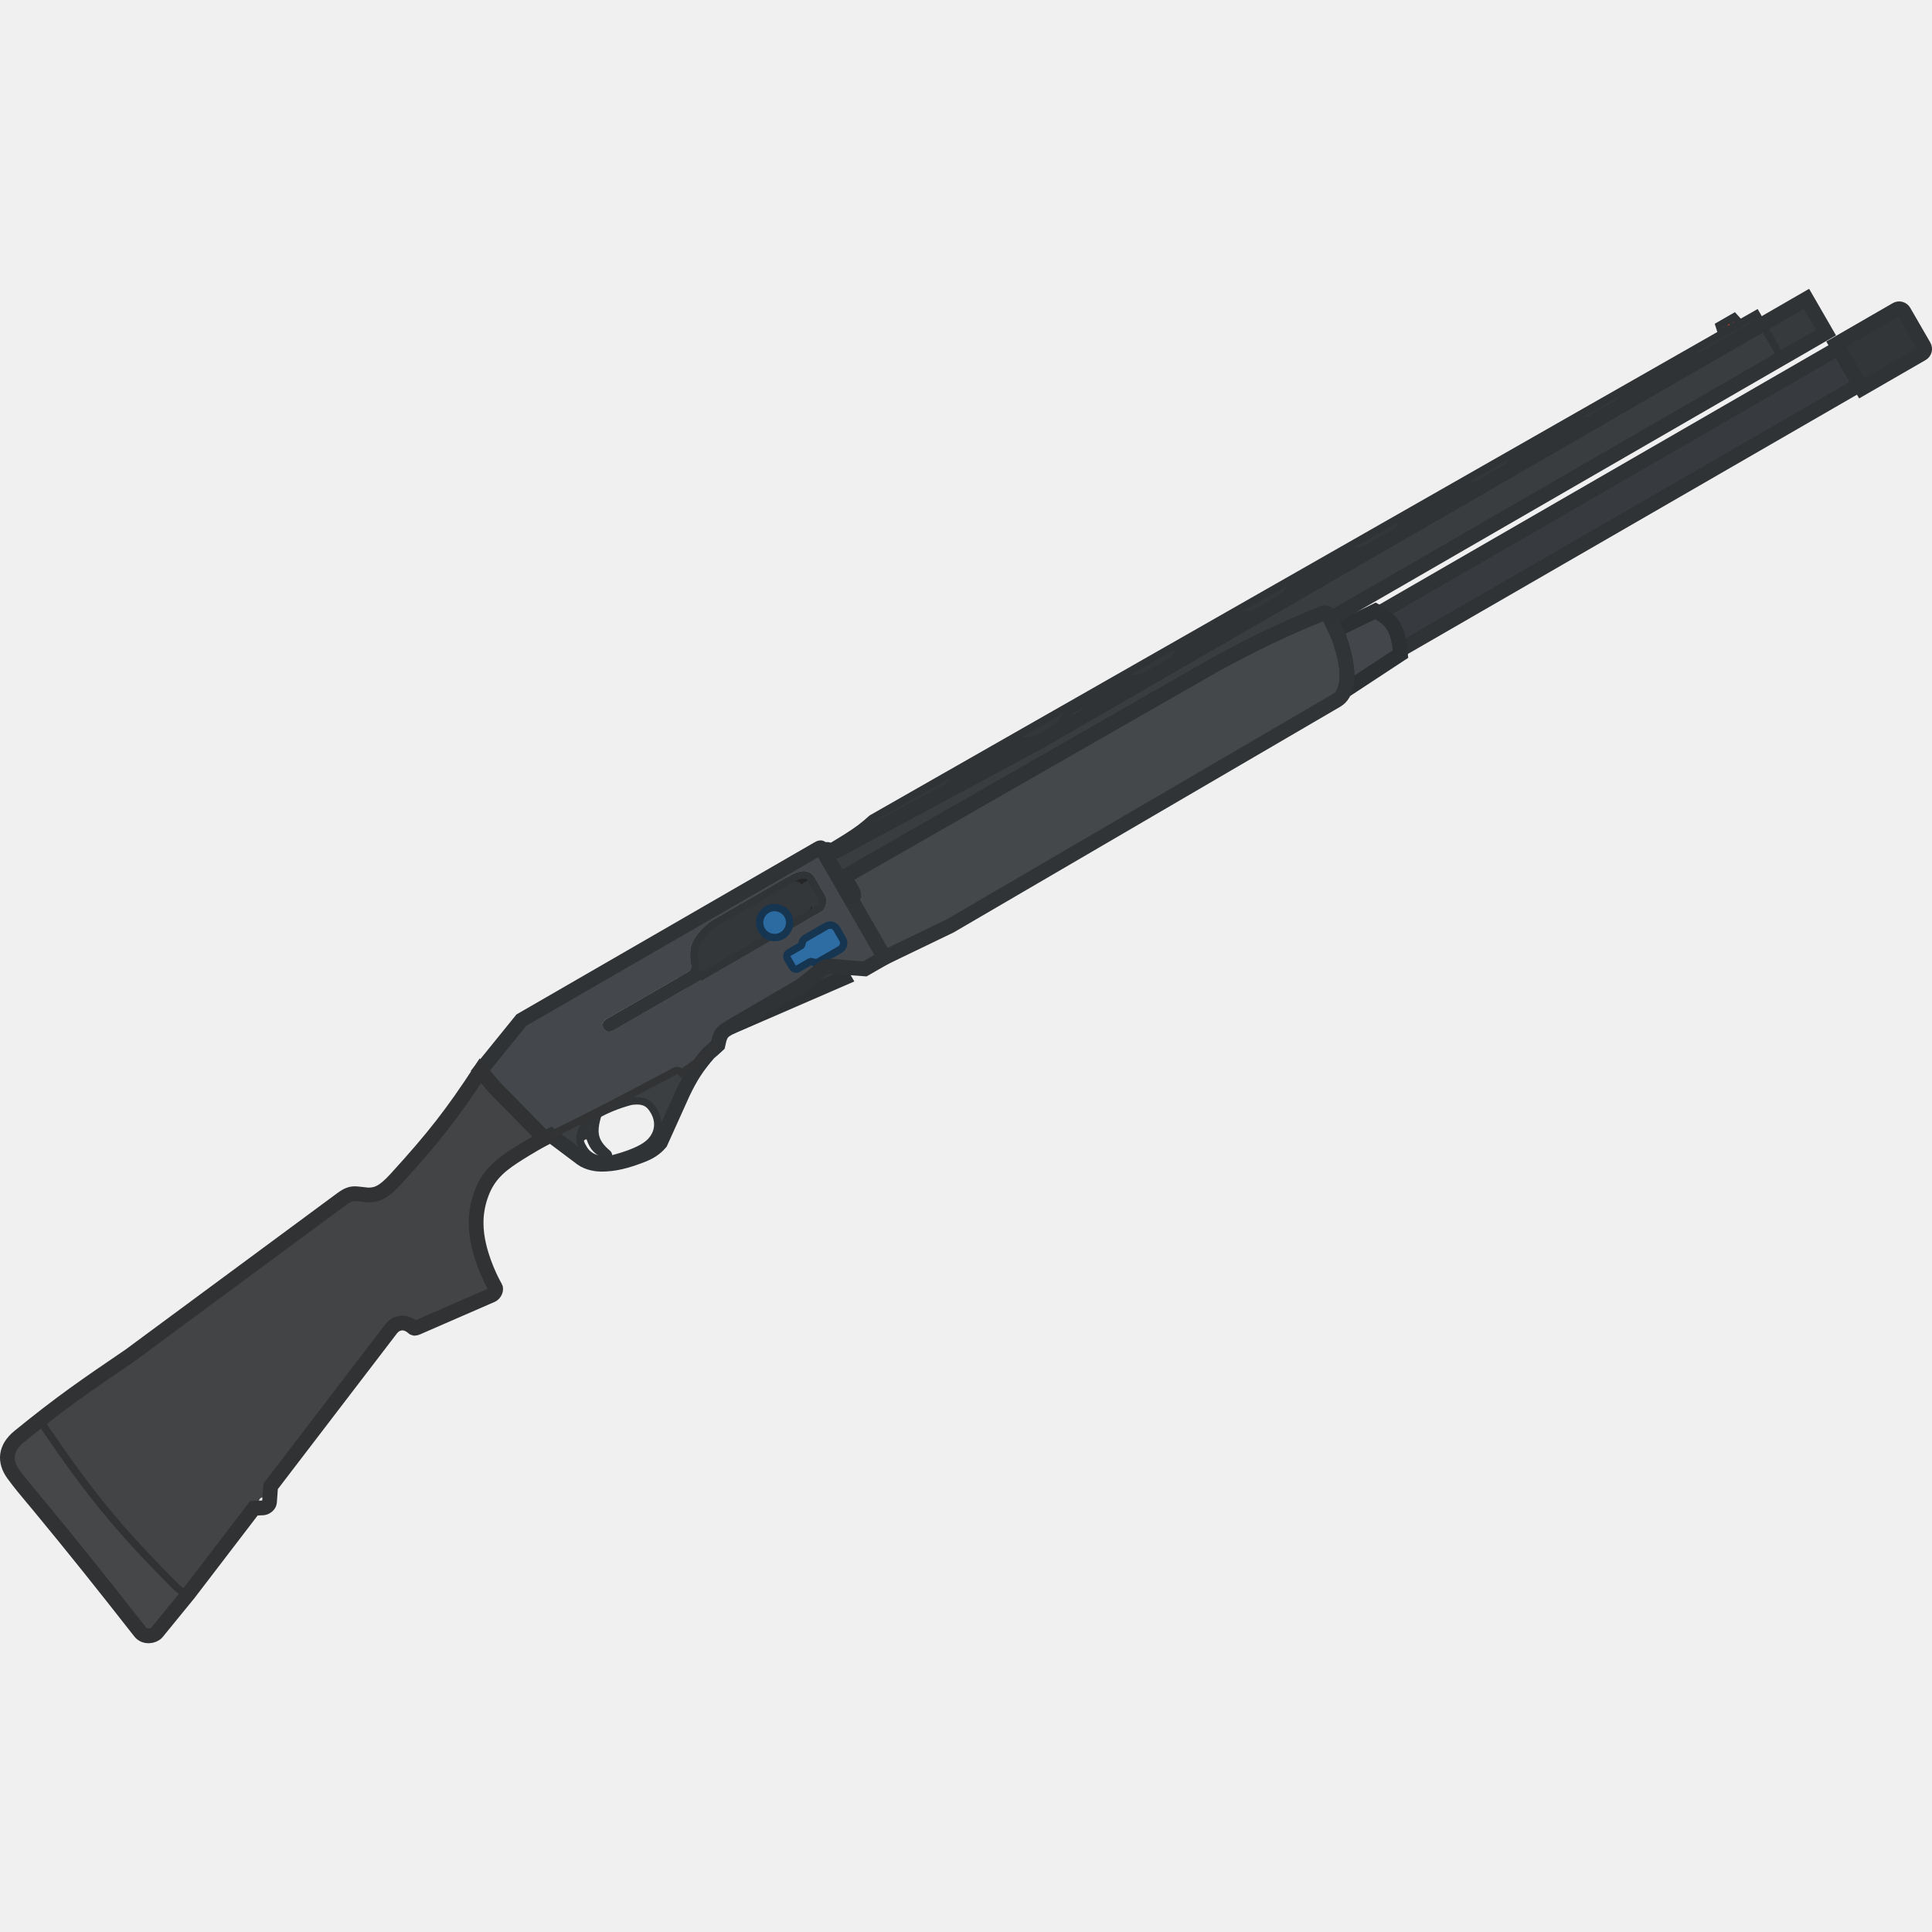
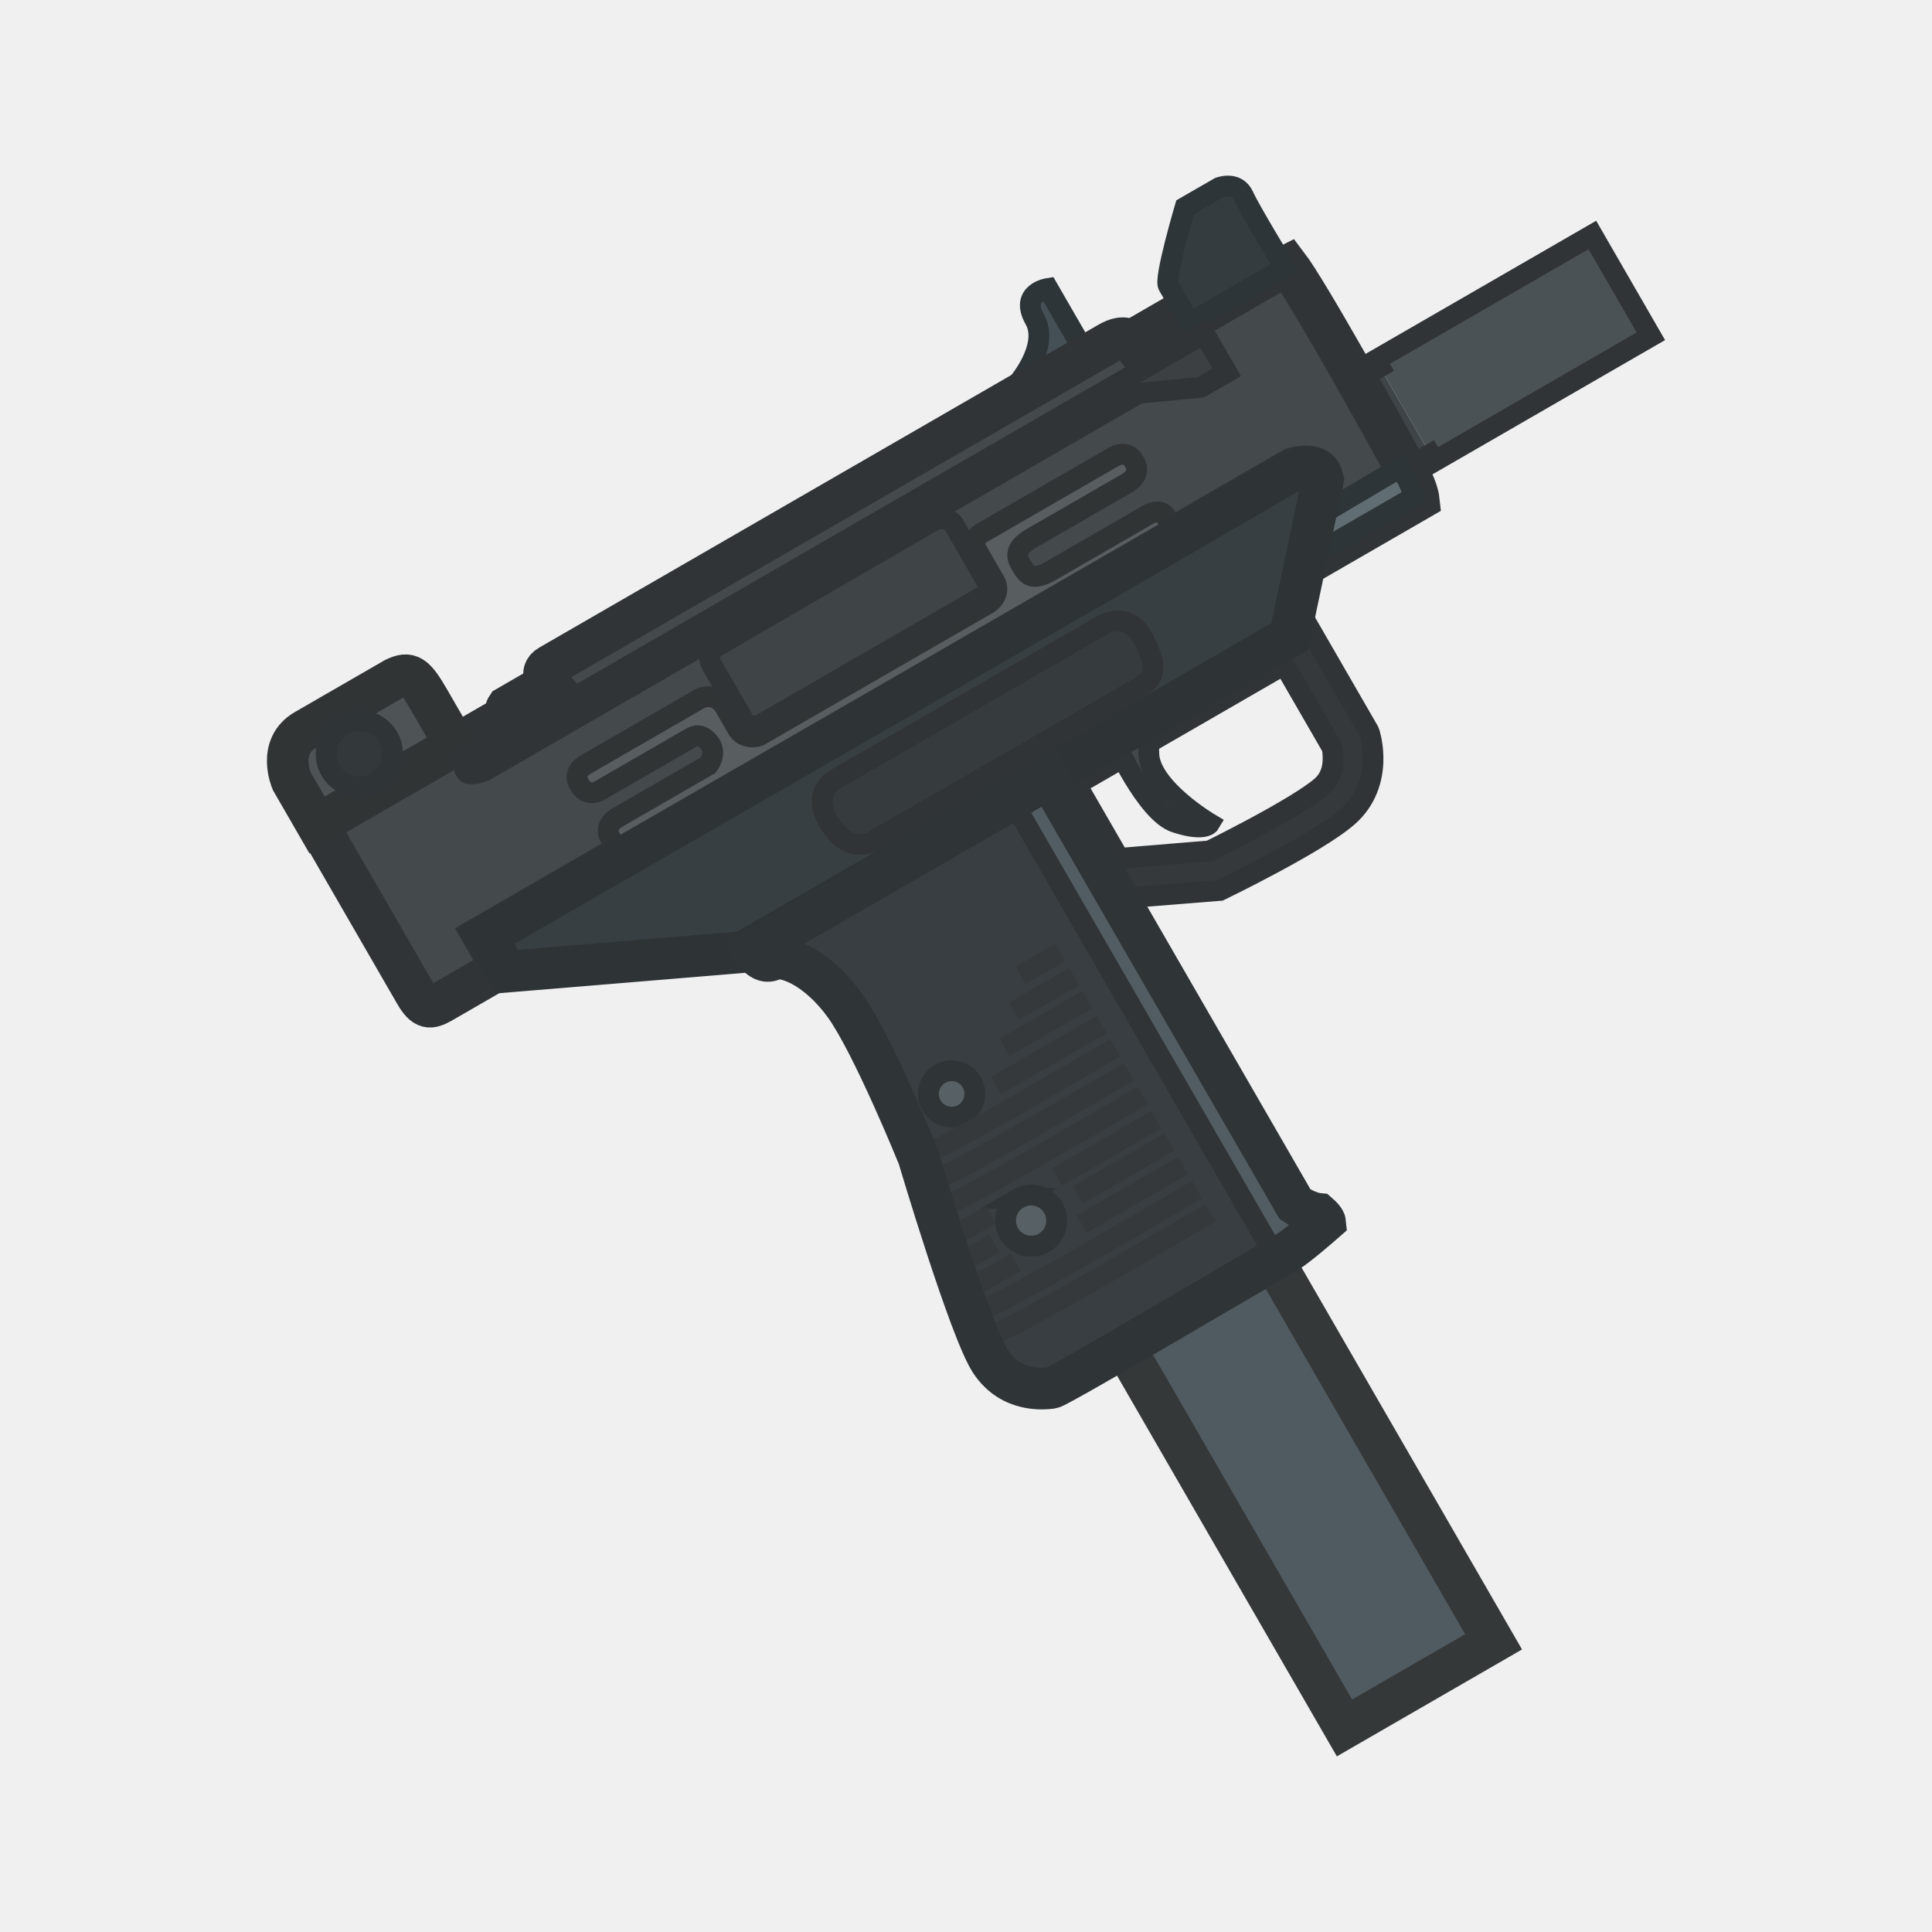
- <svg xmlns="http://www.w3.org/2000/svg" width="110" height="110" viewBox="0 0 110 110" fill="none" version="1.1" id="svg67">
-   <g clip-path="url(#clip0_619_1190)" id="g60" transform="matrix(1.010087,0,0,1.010087,-0.6268514,-1.537325)">
-     <path fill-rule="evenodd" clip-rule="evenodd" d="m 28.48,62.801 -0.781,-0.925 c -1.586,2.416 -2.622,3.754 -4.768,6.105 -0.692,0.758 -1.069,0.899 -1.562,0.901 l -0.565,-0.062 c -0.354,-0.044 -0.551,0.025 -0.901,0.273 L 7.931,77.937 C 5.451,79.621 4.042,80.59 1.705,82.494 c -0.792,0.645 -0.854,1.402 -0.324,2.128 0.37,0.507 0.74,0.946 1.093,1.367 0.131,0.156 0.26,0.308 0.385,0.462 1.993,2.413 3.441,4.227 5.668,7.067 0.252,0.314 0.74,0.243 0.933,0.026 l 1.798,-2.203 3.675,-4.804 0.526,-0.021 c 0.163,-0.023 0.333,-0.157 0.351,-0.309 l 0.065,-0.902 6.745,-8.817 c 0.186,-0.255 0.354,-0.335 0.525,-0.374 0.166,-0.037 0.355,-0.025 0.596,0.115 0.069,0.04 0.11,0.077 0.142,0.106 0.068,0.061 0.095,0.086 0.249,0.021 l 4.229,-1.842 c 0.159,-0.092 0.241,-0.316 0.18,-0.422 0,0 -0.608,-1.021 -0.92,-2.327 -0.208,-0.871 -0.255,-1.794 0.079,-2.798 0.348,-1.048 0.929,-1.63 1.851,-2.233 0.902,-0.59 1.758,-1.05 1.758,-1.05 z M 15.643,86.039 c 0.063,0.11 0.026,0.25 -0.084,0.313 -0.11,0.063 -0.25,0.026 -0.313,-0.084 -0.063,-0.11 -0.026,-0.25 0.084,-0.313 0.11,-0.063 0.25,-0.026 0.313,0.084 z" fill="#424446" id="path2" />
-     <rect x="97.582" y="19.975" width="0.978" height="0.244" transform="rotate(-30,97.582,19.9746)" fill="#a23e2b" id="rect4" />
-     <path d="m 97.892,19.655 -0.212,0.122 0.214,0.371 -0.053,0.03 0.025,0.044 0.637,-0.363 -0.027,-0.047 -0.053,0.031 -0.214,-0.371 -0.212,0.122 0.214,0.371 -0.106,0.061 z" fill="#333638" id="path6" />
-     <path d="m 34.33,64.326 c -0.835,0.463 -0.944,0.935 -0.972,1.056 -0.035,0.129 -0.047,0.238 -0.044,0.335 0.063,-0.063 0.133,-0.104 0.193,-0.138 0.115,-0.065 0.325,-0.075 0.376,0.101 0.188,0.573 0.436,0.751 0.937,1.012 0.064,0.033 0.143,-0.071 0.06,-0.141 -0.774,-0.652 -0.878,-1.182 -0.55,-2.225 z" fill="#333638" id="path8" />
-     <path d="m 34.33,64.326 c -0.835,0.463 -0.944,0.935 -0.972,1.056 -0.035,0.129 -0.047,0.238 -0.044,0.335 0.063,-0.063 0.133,-0.104 0.193,-0.138 0.115,-0.065 0.325,-0.075 0.376,0.101 0.188,0.573 0.436,0.751 0.937,1.012 0.064,0.033 0.143,-0.071 0.06,-0.141 -0.774,-0.652 -0.878,-1.182 -0.55,-2.225 z" stroke="#303436" stroke-width="0.416" stroke-miterlimit="3.994" id="path10" />
-     <path fill-rule="evenodd" clip-rule="evenodd" d="m 38.654,61.903 c -2.728,1.452 -4.313,2.282 -6.993,3.608 l 1.758,1.32 c 0.37,0.265 0.878,0.318 1.101,0.317 0.739,-0.003 1.373,-0.158 2.31,-0.522 0.375,-0.146 0.719,-0.344 1.013,-0.691 L 39.11,63.121 c 0.459,-0.949 0.779,-1.441 1.464,-2.241 -0.487,0.409 -0.916,0.703 -1.544,1.123 -0.105,-0.117 -0.217,-0.192 -0.376,-0.101 z m -5.295,3.481 c 0.028,-0.123 0.14,-0.605 1.003,-1.073 0.918,-0.497 1.814,-0.709 1.847,-0.713 0.753,-0.102 1.036,0.143 1.28,0.567 0.322,0.558 0.281,1.195 -0.186,1.695 -0.339,0.363 -0.949,0.618 -1.634,0.837 -0.524,0.168 -0.916,0.247 -1.318,0.161 -0.382,-0.081 -0.677,-0.318 -0.814,-0.553 -0.144,-0.248 -0.302,-0.458 -0.178,-0.92 0.001,-0.005 -0.002,0.008 0,0 z" fill="#3c3f41" id="path12" />
-     <path d="m 33.359,65.383 c 0.028,-0.123 0.14,-0.605 1.003,-1.073 0.918,-0.497 1.814,-0.709 1.847,-0.713 0.753,-0.102 1.036,0.143 1.28,0.567 0.322,0.558 0.281,1.195 -0.186,1.695 -0.339,0.363 -0.949,0.618 -1.634,0.837 -0.524,0.168 -0.916,0.247 -1.318,0.161 -0.382,-0.081 -0.677,-0.318 -0.814,-0.553 -0.144,-0.248 -0.302,-0.458 -0.178,-0.92 z m 0,0 c -0.002,0.008 0.001,-0.005 0,0 z" stroke="#303436" stroke-width="0.416" stroke-miterlimit="3.994" id="path14" />
-     <path d="M 11.267,91.326 11.257,91.34 9.459,93.543 C 9.266,93.76 8.778,93.83 8.526,93.516 6.299,90.676 4.851,88.863 2.858,86.45 2.732,86.297 2.604,86.144 2.473,85.988 2.119,85.568 1.75,85.129 1.379,84.622 0.85,83.895 0.912,83.139 1.703,82.494 c 0.512,-0.417 0.974,-0.795 1.423,-1.134 -0.06,0.237 -0.113,0.445 0.026,0.65 2.551,3.745 4.159,5.716 7.397,8.962 0.201,0.202 0.427,0.291 0.717,0.355 z" fill="#464749" stroke="#313233" stroke-width="0.416" stroke-miterlimit="3.994" id="path16" />
-     <path fill-rule="evenodd" clip-rule="evenodd" d="M 28.481,62.8 27.7,61.874 30.007,59.025 46.707,49.383 c 0.097,-0.056 0.143,-0.083 0.179,-0.072 0.032,0.009 0.055,0.049 0.098,0.124 l 3.499,6.061 -1.112,0.642 -1.994,-0.154 c -0.246,0.001 -0.438,0.159 -0.65,0.34 l -0.914,0.74 -4.246,2.486 c -0.335,0.193 -0.392,0.459 -0.481,0.878 -0.736,0.681 -1.22,1.015 -2.055,1.575 -0.105,-0.117 -0.217,-0.192 -0.376,-0.101 -2.845,1.514 -4.447,2.352 -7.344,3.781 z m 11.094,-7.005 c -0.055,-0.281 -0.039,-0.545 -0.019,-0.766 0.06,-0.65 0.82,-1.391 1.296,-1.666 l 4.314,-2.491 c 0.688,-0.397 1.147,-0.274 1.361,0.096 l 0.596,1.032 c 0.122,0.212 0.098,0.72 -0.246,0.918 l -6.669,3.85 c -0.026,0.015 -0.04,0.023 -0.05,0.02 -0.01,-0.003 -0.018,-0.016 -0.033,-0.043 l -4.976,2.873 c -0.175,0.101 -0.4,0.041 -0.501,-0.134 -0.101,-0.175 -0.041,-0.4 0.134,-0.501 l 4.658,-2.689 c 0.185,-0.107 0.176,-0.267 0.134,-0.501 z" fill="#44474b" id="path18" />
-     <path d="m 39.555,55.03 c -0.02,0.22 -0.036,0.485 0.019,0.766 0.042,0.234 0.051,0.394 -0.134,0.501 l -4.658,2.689 c -0.175,0.101 -0.235,0.326 -0.134,0.501 0.101,0.175 0.326,0.235 0.501,0.134 l 4.976,-2.873 c 0.015,0.026 0.023,0.04 0.033,0.043 0.011,0.003 0.024,-0.005 0.05,-0.02 L 46.876,52.92 c 0.344,-0.199 0.368,-0.707 0.246,-0.918 L 46.526,50.969 C 46.312,50.599 45.853,50.476 45.165,50.873 l -4.314,2.491 c -0.476,0.275 -1.236,1.016 -1.296,1.666 z" fill="#242627" id="path20" />
-     <path d="m 44.902,51.026 -4.049,2.338 c -0.476,0.275 -1.236,1.016 -1.296,1.666 -0.019,0.21 -0.035,0.459 0.011,0.725 l 0.007,0.041 c 0.042,0.234 0.051,0.394 -0.134,0.501 l -0.582,0.336 0.367,0.635 0.9,-0.519 c 0.015,0.026 0.023,0.04 0.033,0.043 0.01,0.003 0.024,-0.005 0.05,-0.02 l 5.928,-3.423 0.201,-0.751 0.275,0.476 0.265,-0.153 c 0.292,-0.168 0.353,-0.559 0.291,-0.803 l 0.016,-0.009 -0.672,-1.165 -0.741,0.428 -0.061,-0.106 z" fill="#34373a" id="path22" />
-     <path d="m 41.773,59.43 4.04,-2.366 0.914,-0.739 c 0.213,-0.181 0.404,-0.339 0.65,-0.34 l 0.443,0.034 0.363,0.629 z" fill="#36393b" stroke="#2e3133" stroke-width="0.832" stroke-miterlimit="3.994" id="path24" />
-     <path d="m 46.288,55.73 c -0.089,0.051 -0.671,0.387 -0.671,0.387 -0.117,0.068 -0.266,0.028 -0.334,-0.089 l -0.275,-0.476 c -0.068,-0.117 -0.027,-0.267 0.089,-0.334 0,0 0.582,-0.336 0.671,-0.387 0.088,-0.051 0.012,-0.289 0.266,-0.436 l 1.165,-0.672 c 0.205,-0.118 0.466,-0.048 0.584,0.157 l 0.336,0.582 c 0.118,0.205 0.048,0.466 -0.157,0.585 l -1.165,0.672 c -0.254,0.146 -0.421,-0.039 -0.51,0.012 z" fill="#2d6da4" stroke="#163550" stroke-width="0.416" stroke-miterlimit="3.994" id="path26" />
-     <path d="m 47.119,49.464 c -0.05,0.029 -0.067,0.092 -0.038,0.142 l 1.393,2.413 c 0.029,0.05 0.092,0.067 0.142,0.038 l 0.085,-0.049 c 0.05,-0.029 0.067,-0.092 0.038,-0.142 l -0.529,-0.916 1.006,-0.581 0.55,0.953 51.289,-29.612 -1.1,-1.905 -40.863,23.592 -10.611,5.703 c -0.635,0.367 -0.915,0.493 -1.082,0.448 L 47.346,49.453 c -0.029,-0.05 -0.092,-0.067 -0.142,-0.038 z" fill="#3a3d40" id="path28" />
-     <path d="M 48.21,50.951 69.322,38.867 c 2.213,-1.179 3.479,-1.797 5.817,-2.759 0.192,-0.079 0.306,-0.02 0.36,0.074 0.061,0.106 0.612,1.305 0.612,1.305 0.422,1.268 0.544,2.166 0.335,2.841 -0.104,0.335 -0.246,0.512 -0.467,0.658 l -21.799,12.727 -3.699,1.783 -1.849,-3.202 c 0.145,-0.228 0.142,-0.365 -0.026,-0.656 z" fill="#44484b" id="path30" />
-     <rect x="78.211" y="36.171" width="30.071" height="2.384" transform="rotate(-30,78.2109,36.1709)" fill="#373b3f" stroke="#303336" stroke-width="0.832" stroke-miterlimit="3.994" id="rect32" />
-     <path d="m 76.113,37.488 c 0.422,1.268 0.544,2.166 0.335,2.841 -0.015,0.05 -0.032,0.097 -0.049,0.141 l 3.164,-2.08 c -0.102,-1.355 -0.408,-1.9 -1.406,-2.435 l -2.248,1.09 c 0.113,0.243 0.204,0.443 0.204,0.443 z" fill="#43464a" stroke="#2c3033" stroke-width="0.832" stroke-miterlimit="3.994" id="path34" />
-     <path d="m 104.131,20.924 1.436,2.488 3.388,-1.956 c 0.146,-0.084 0.196,-0.271 0.112,-0.417 l -1.131,-1.958 c -0.085,-0.146 -0.271,-0.196 -0.418,-0.112 z" fill="#333639" stroke="#303336" stroke-width="0.832" stroke-miterlimit="3.994" id="path36" />
-     <rect x="99.955" y="19.806" width="2.873" height="2.2" transform="rotate(-30,99.9551,19.8057)" fill="#373a3c" stroke="#303336" stroke-width="0.416" stroke-miterlimit="3.994" id="rect38" />
-     <path d="M 99.954,19.806 99.618,19.223 49.763,47.654 c -0.472,0.427 -0.782,0.663 -1.454,1.087 l -0.964,0.592 0.107,0.185 0.894,-0.34 c 0.043,-0.025 0.088,-0.05 0.135,-0.078 l 5.443,-2.925 c 0.188,-0.448 0.363,-0.677 0.783,-1.022 l 3.206,-1.781 c 0.501,-0.161 0.759,-0.112 1.142,-0.039 0.036,0.007 0.073,0.014 0.112,0.021 l 1.124,-0.649 c 0.185,-0.451 0.328,-0.793 0.745,-1.136 l 3.1,-1.72 c 0.501,-0.161 0.759,-0.112 1.142,-0.039 0.006,0.001 0.013,0.003 0.019,0.004 l 1.36,-0.785 c 0.168,-0.406 0.319,-0.725 0.707,-1.043 l 3.074,-1.704 c 0.509,-0.163 0.763,-0.165 1.155,-0.102 l 1.375,-0.794 c 0.142,-0.355 0.261,-0.628 0.619,-0.922 l 3.286,-1.827 c 0.466,-0.149 0.718,-0.164 1.058,-0.117 l 1.336,-0.771 c 0.141,-0.355 0.261,-0.628 0.619,-0.922 l 3.286,-1.827 c 0.466,-0.149 0.718,-0.164 1.058,-0.117 l 1.336,-0.771 c 0.142,-0.355 0.261,-0.628 0.619,-0.922 l 3.286,-1.827 C 89.937,25.215 90.19,25.2 90.529,25.247 l 1.192,-0.688 c 0.127,-0.311 0.256,-0.562 0.582,-0.83 l 3.63,-2.025 c 0.418,-0.134 0.665,-0.159 0.957,-0.129 z" fill="#34373a" id="path40" />
-     <path d="M 99.954,19.806 99.618,19.223 49.763,47.654 c -0.472,0.427 -0.782,0.663 -1.454,1.087 l -0.964,0.592 0.107,0.185 0.894,-0.34 c 0.043,-0.025 0.088,-0.05 0.135,-0.078 l 5.443,-2.925 c 0.188,-0.448 0.363,-0.677 0.783,-1.022 l 3.206,-1.781 c 0.501,-0.161 0.759,-0.112 1.142,-0.039 0.036,0.007 0.073,0.014 0.112,0.021 l 1.124,-0.649 c 0.185,-0.451 0.328,-0.793 0.745,-1.136 l 3.1,-1.72 c 0.501,-0.161 0.759,-0.112 1.142,-0.039 h 10e-5 c 0.006,0.001 0.013,0.003 0.019,0.004 l 1.36,-0.785 c 0.168,-0.406 0.319,-0.725 0.707,-1.043 l 3.074,-1.704 c 0.509,-0.163 0.763,-0.165 1.155,-0.102 l 1.375,-0.794 c 0.142,-0.355 0.261,-0.628 0.619,-0.922 l 3.286,-1.827 c 0.466,-0.149 0.718,-0.164 1.058,-0.117 l 1.336,-0.771 c 0.141,-0.355 0.261,-0.628 0.619,-0.922 l 3.286,-1.827 c 0.466,-0.149 0.718,-0.164 1.058,-0.117 l 1.336,-0.771 c 0.142,-0.355 0.261,-0.628 0.619,-0.922 l 3.286,-1.827 C 89.937,25.215 90.19,25.2 90.529,25.247 l 1.192,-0.688 c 0.127,-0.311 0.256,-0.562 0.582,-0.83 l 3.63,-2.025 c 0.418,-0.134 0.665,-0.159 0.957,-0.129 z" stroke="#303336" stroke-width="0.416" stroke-miterlimit="3.994" id="path42" />
-     <path d="m 27.7,61.874 0.781,0.925 2.829,2.883 0.351,-0.173 1.758,1.32 c 0.37,0.265 0.878,0.318 1.101,0.317 0.739,-0.003 1.373,-0.158 2.31,-0.522 0.375,-0.146 0.719,-0.344 1.013,-0.691 l 1.269,-2.814 c 0.459,-0.949 0.775,-1.438 1.46,-2.238 0.162,-0.136 0.33,-0.284 0.514,-0.455 0.09,-0.419 0.146,-0.684 0.481,-0.878 l 4.246,-2.486 0.914,-0.74 c 0.213,-0.181 0.404,-0.339 0.65,-0.34 l 1.994,0.154 1.112,-0.642 -3.499,-6.061 c -0.043,-0.075 -0.066,-0.115 -0.098,-0.124 -0.035,-0.011 -0.081,0.016 -0.179,0.072 L 30.007,59.025 Z" stroke="#303336" stroke-width="0.832" stroke-miterlimit="3.994" id="path44" />
-     <path d="m 39.778,55.758 v 0 l -6e-4,-0.003 C 39.729,55.505 39.742,55.265 39.762,55.049 c 0.024,-0.261 0.196,-0.568 0.443,-0.858 0.244,-0.285 0.535,-0.523 0.75,-0.647 l 4.314,-2.491 c 0.322,-0.186 0.563,-0.234 0.73,-0.213 0.158,0.019 0.271,0.1 0.347,0.234 l 0.596,1.032 c 0.029,0.051 0.055,0.176 0.028,0.321 -0.026,0.139 -0.094,0.253 -0.198,0.313 l -6.542,3.777 -0.031,-0.053 -0.18,0.104 -4.976,2.873 c -0.076,0.044 -0.173,0.018 -0.217,-0.058 -0.044,-0.076 -0.018,-0.173 0.058,-0.217 l 4.658,-2.689 c 0.142,-0.082 0.225,-0.199 0.253,-0.344 0.024,-0.125 0.003,-0.26 -0.018,-0.374 z" stroke="#303436" stroke-width="0.416" stroke-miterlimit="3.994" id="path46" />
-     <circle cx="44.285" cy="53.524" transform="rotate(-30,44.285,53.5237)" fill="#2c6ba2" stroke="#163550" stroke-width="0.416" stroke-miterlimit="3.994" id="ellipse48" r="0.846" />
-     <path d="m 31.311,65.684 c 2.898,-1.429 4.499,-2.267 7.344,-3.781 0.159,-0.092 0.271,-0.017 0.376,0.101 0.835,-0.56 1.319,-0.894 2.055,-1.575" stroke="#313335" stroke-width="0.416" stroke-miterlimit="3.994" id="path50" />
-     <path d="M 48.21,50.951 69.322,38.867 c 2.213,-1.179 3.479,-1.797 5.817,-2.759 0.192,-0.079 0.306,-0.02 0.36,0.074 0.061,0.106 0.612,1.305 0.612,1.305 0.422,1.268 0.544,2.166 0.335,2.841 -0.104,0.335 -0.246,0.512 -0.467,0.658 l -21.799,12.727 -3.699,1.783 -1.849,-3.202 c 0.145,-0.228 0.142,-0.365 -0.026,-0.656 z" stroke="#303436" stroke-width="0.832" stroke-miterlimit="3.994" id="path52" />
-     <path d="m 47.081,49.606 c -0.029,-0.05 -0.012,-0.113 0.038,-0.142 l 0.084,-0.049 c 0.05,-0.029 0.113,-0.012 0.142,0.038 l 0.055,0.095 c 0.167,0.045 0.447,-0.082 1.082,-0.448 l 10.611,-5.703 43.35,-25.028 1.1,1.905 -27.935,16.128 c -0.054,-0.113 -0.094,-0.196 -0.108,-0.22 -0.054,-0.094 -0.168,-0.153 -0.36,-0.074 -2.338,0.962 -3.604,1.58 -5.817,2.759 l -20.107,11.503 -1.006,0.581 0.397,0.688 c 0.079,0.138 0.122,0.241 0.129,0.335 -0.009,0.014 -0.021,0.026 -0.036,0.035 l -0.085,0.049 c -0.05,0.029 -0.113,0.012 -0.142,-0.038 z" stroke="#303336" stroke-width="0.832" stroke-miterlimit="3.994" id="path54" />
-     <path d="m 97.524,19.87 0.847,-0.489 0.331,0.365 -1.027,0.593 z" stroke="#303336" stroke-width="0.416" stroke-miterlimit="3.994" id="path56" />
-     <path d="m 28.48,62.801 -0.781,-0.925 c -1.586,2.416 -2.622,3.754 -4.768,6.105 -0.692,0.758 -1.069,0.899 -1.562,0.901 l -0.565,-0.062 c -0.354,-0.044 -0.551,0.025 -0.901,0.273 L 7.931,77.937 C 5.451,79.621 4.042,80.59 1.705,82.494 c -0.792,0.645 -0.854,1.402 -0.324,2.128 0.37,0.507 0.74,0.946 1.093,1.367 h 10e-6 c 0.131,0.156 0.26,0.308 0.385,0.462 1.993,2.413 3.441,4.227 5.668,7.067 0.252,0.314 0.74,0.243 0.933,0.026 l 1.798,-2.203 3.675,-4.804 0.526,-0.021 c 0.163,-0.023 0.333,-0.157 0.351,-0.309 l 0.065,-0.902 6.745,-8.817 c 0.186,-0.255 0.354,-0.335 0.525,-0.374 0.166,-0.037 0.355,-0.025 0.596,0.115 0.069,0.04 0.11,0.077 0.142,0.106 0.068,0.061 0.095,0.086 0.249,0.021 l 4.229,-1.842 c 0.159,-0.092 0.241,-0.316 0.18,-0.422 0,0 -0.608,-1.021 -0.92,-2.327 -0.208,-0.871 -0.255,-1.794 0.079,-2.798 0.348,-1.048 0.929,-1.63 1.851,-2.233 0.902,-0.59 1.758,-1.05 1.758,-1.05 z" stroke="#313233" stroke-width="0.832" stroke-miterlimit="3.994" id="path58" />
+ <svg xmlns="http://www.w3.org/2000/svg" width="110" height="110" viewBox="0 0 110 110" fill="none" version="1.1" id="svg87">
+   <g clip-path="url(#clip0_619_1149)" id="g80" transform="matrix(0.8307145,0,0,0.8307145,12.19945,8.906574)">
+     <path d="m 13.79,57.396 c 0.626,1.066 1.009,1.022 1.769,0.601 L 19.702,55.605 18.443,53.424 73.96,21.371 c 0,0 1.583,-0.489 1.936,0.453 0.353,0.942 -1.221,6.243 -1.221,6.243 l 7.875,-4.547 c 0,0 -0.072,-0.654 -0.549,-1.522 C 80.053,18.459 74.963,9.28 73.547,7.426 73.367,7.505 67.246,11.064 67.246,11.064 l -0.413,-0.716 -4.01,2.315 c 0,0 -0.416,-0.525 -1.507,0.106 L 22.993,34.895 c -0.811,0.467 -0.108,1.208 -0.108,1.208 l -2.816,1.626 c -0.23,0.34 0.056,0.54 0.056,0.54 L 7.092,45.794 Z" fill="#44494c" id="path2" />
+     <path d="m 55.462,16.149 4.332,-2.501 -2.654,-4.598 c 0,0 -1.94,0.29 -0.903,2.115 1.037,1.825 -1.129,4.369 -1.129,4.369 z" fill="#455056" stroke="#2d3539" stroke-width="1.427" stroke-miterlimit="3.994" stroke-linecap="round" id="path4" />
+     <path d="m 79.022,14.927 0.861,-0.497 3.458,5.99 -0.861,0.497 z" fill="#3e4447" id="path6" />
+     <path d="m 79.607,13.954 14.844,-8.57 4.008,6.943 -14.844,8.57 z" fill="#4b5256" id="path8" />
+     <path d="m 78.023,14.868 0.724,-0.418 4.008,6.943 -0.724,0.418 z" fill="#4b5256" id="path10" />
+     <path d="m 78.748,14.45 -0.724,0.418 4.008,6.943 0.724,-0.418 -0.275,-0.476 0.861,-0.497 0.275,0.476 14.844,-8.57 -4.008,-6.943 -14.844,8.57 0.275,0.476 -0.861,0.497 z" stroke="#303436" stroke-width="1.427" stroke-miterlimit="3.994" stroke-linecap="round" id="path12" />
+     <path d="m 13.79,57.396 c 0.626,1.066 1.009,1.022 1.769,0.601 L 19.702,55.605 18.443,53.424 73.96,21.371 c 0,0 1.583,-0.489 1.936,0.453 0.353,0.942 -1.221,6.243 -1.221,6.243 l 7.875,-4.547 c 0,0 -0.072,-0.654 -0.549,-1.522 C 80.053,18.459 74.963,9.28 73.547,7.426 73.367,7.505 67.246,11.064 67.246,11.064 l -0.413,-0.716 -4.01,2.315 c 0,0 -0.416,-0.525 -1.507,0.106 L 22.993,34.895 c -0.811,0.467 -0.108,1.208 -0.108,1.208 l -2.816,1.626 c -0.23,0.34 0.056,0.54 0.056,0.54 L 7.092,45.794 Z" stroke="#303436" stroke-width="2.855" stroke-miterlimit="3.994" stroke-linecap="round" id="path14" />
+     <path fill-rule="evenodd" clip-rule="evenodd" d="m 55.348,42.046 5.158,8.935 8.42,-0.676 c 0.18,-0.089 0.955,-0.471 1.27,-0.63 0.631,-0.319 1.493,-0.762 2.417,-1.259 1.789,-0.962 3.996,-2.223 5.085,-3.181 1.321,-1.161 1.675,-2.636 1.716,-3.729 0.021,-0.546 -0.035,-1.02 -0.095,-1.359 -0.03,-0.171 -0.062,-0.311 -0.088,-0.414 -0.013,-0.051 -0.069,-0.281 -0.099,-0.333 l -4.8,-8.313 z m 12.88,5.552 -6.216,0.515 -2.924,-5.065 14.243,-8.223 3.265,5.654 c 0.064,0.111 0.095,0.615 0.083,0.923 -0.023,0.615 -0.208,1.266 -0.788,1.775 -0.811,0.713 -2.721,1.829 -4.575,2.826 -0.897,0.483 -1.738,0.915 -2.354,1.227 -0.308,0.156 -0.559,0.281 -0.733,0.367 z" fill="#35393b" stroke="#303436" stroke-width="1.427" stroke-miterlimit="3.994" stroke-linecap="round" id="path16" />
+     <path d="m 61.659,39.984 c 0,0 2.217,4.997 4.22,5.655 2.003,0.658 2.339,0.082 2.339,0.082 0,0 -4.062,-2.405 -4.165,-4.732 -0.103,-2.328 0.399,-2.617 0.399,-2.617 z" fill="#41494d" stroke="#2f3437" stroke-width="1.427" stroke-miterlimit="3.994" stroke-linecap="round" id="path18" />
+     <path d="M 7.046,45.821 5.309,42.813 c 0,0 -1.043,-2.393 0.957,-3.512 l 6.087,-3.514 c 1.04,-0.507 1.387,-0.244 2.427,1.558 l 1.736,3.008 z" fill="#4e5355" stroke="#313435" stroke-width="2.855" stroke-miterlimit="3.994" stroke-linecap="round" id="path20" />
+     <path d="M 66.351,10.517 65.402,8.873 C 65.06,8.491 66.54,3.485 66.54,3.485 l 2.34,-1.351 c 0,0 1.19,-0.469 1.665,0.584 0.475,1.053 2.841,4.921 2.841,4.921 l -5.925,3.421 -0.598,0.345 z" fill="#353c40" stroke="#2e3538" stroke-width="1.427" stroke-miterlimit="3.994" stroke-linecap="round" id="path22" />
+     <path opacity="0.98" d="m 72.593,75.672 15.089,26.135 -10.219,5.9 L 62.373,81.572 Z" fill="#4d585e" stroke="#313435" stroke-width="2.855" stroke-miterlimit="3.994" stroke-linecap="round" id="path24" />
+     <path d="m 57.222,42.625 16.853,29.191 c 0,0 0.839,0.583 1.612,0.659 0.424,0.37 0.442,0.542 0.442,0.542 0,0 -1.9,1.67 -2.545,2.042 -0.644,0.372 -15.703,9.287 -16.184,9.344 -0.481,0.057 -2.757,0.351 -4.182,-1.786 -1.425,-2.137 -4.955,-14.04 -4.955,-14.04 0,0 -3.135,-7.745 -5.048,-10.398 -1.914,-2.653 -4.19,-3.494 -4.95,-3.117 -0.761,0.378 -1.362,-0.706 -1.362,-0.706 z" fill="#383e41" id="path26" />
+     <path d="m 67.86,12.138 1.534,2.657 -1.785,1.031 -4.249,0.405 -44.761,25.843 c 0,0 -0.706,0.34 -1.182,0.221 -0.27,-0.068 -0.419,-0.79 -0.419,-0.79 z" fill="#3c4042" stroke="#303436" stroke-width="1.427" stroke-miterlimit="3.994" stroke-linecap="round" id="path28" />
+     <path d="m 49.743,62.876 c 0.761,-0.439 1.734,-0.178 2.174,0.582 0.439,0.761 0.178,1.734 -0.582,2.174 -0.761,0.439 -1.734,0.178 -2.174,-0.582 -0.439,-0.761 -0.178,-1.734 0.582,-2.174 z" fill="#576064" stroke="#2f3437" stroke-width="1.427" stroke-miterlimit="3.994" stroke-linecap="round" id="path30" />
+     <path d="m 55.11,71.419 c 0.838,-0.484 1.91,-0.196 2.394,0.641 0.484,0.838 0.196,1.911 -0.641,2.394 -0.838,0.484 -1.91,0.196 -2.394,-0.641 -0.484,-0.838 -0.196,-1.911 0.642,-2.394 z" fill="#576064" stroke="#2f3437" stroke-width="1.427" stroke-miterlimit="3.994" stroke-linecap="round" id="path32" />
+     <path d="m 54.92,55.534 0.684,1.186 2.709,-1.564 -0.684,-1.186 z" fill="#35393b" id="path34" />
+     <path d="m 54.471,57.996 0.684,1.186 4.112,-2.374 -0.684,-1.186 z" fill="#35393b" id="path36" />
+     <path d="m 53.824,60.465 0.684,1.186 5.667,-3.272 -0.684,-1.186 z" fill="#35393b" id="path38" />
+     <path d="m 53.244,63.084 0.684,1.186 7.235,-4.177 -0.684,-1.186 z" fill="#35393b" id="path40" />
+     <path d="m 34.062,40.4 c 0,0 -0.529,-0.999 -1.311,-0.598 l -6.314,3.645 c -0.988,0.559 -1.441,-0.457 -1.441,-0.457 0,0 -0.502,-0.715 0.431,-1.293 l 7.88,-4.549 c 1.153,-0.484 1.715,0.623 1.715,0.623 l 0.898,1.556 c 0.545,0.704 1.402,0.39 1.402,0.39 l 15.735,-9.084 c 0.928,-0.658 0.463,-1.467 0.463,-1.467 l -1.278,-2.213 c -0.429,-0.857 0.525,-1.239 0.525,-1.239 l 8.837,-5.102 c 1.017,-0.58 1.423,0.273 1.423,0.273 0,0 0.642,0.824 -0.414,1.476 l -6.68,3.857 c -1.185,0.717 -0.915,1.335 -0.575,1.887 0.341,0.552 0.686,1.038 1.938,0.321 l 6.613,-3.818 c 1.082,-0.646 1.375,0.188 1.375,0.188 0,0 0.512,0.754 -0.497,1.331 L 28.524,47.062 c -0.964,0.54 -1.335,-0.273 -1.335,-0.273 0,0 -0.593,-0.796 0.354,-1.426 l 6.314,-3.645 C 34.389,41 34.062,40.4 34.062,40.4 Z" fill="#585d60" stroke="#313435" stroke-width="1.427" stroke-miterlimit="3.994" stroke-linecap="round" id="path42" />
+     <path d="m 51.201,66.355 c 1.064,-0.582 2.289,-1.274 3.507,-1.97 l 6.701,-3.869 0.684,1.185 -1.44,0.832 c -0.348,0.201 -0.768,0.444 -1.238,0.717 -1.137,0.659 -2.573,1.492 -4.023,2.32 l -0.186,0.107 c -2.153,1.243 -3.625,2.046 -4.625,2.564 -0.235,0.123 -0.456,0.237 -0.658,0.338 -0.465,0.233 -0.882,0.428 -1.168,0.521 -0.009,0.003 -0.018,0.006 -0.027,0.009 -0.054,0.019 -0.106,0.036 -0.154,0.048 l -0.003,7e-4 c -0.027,0.007 -0.124,0.033 -0.235,0.03 -0.032,-9e-4 -0.109,-0.005 -0.201,-0.035 -0.075,-0.025 -0.309,-0.118 -0.421,-0.393 -0.119,-0.292 -8e-4,-0.534 0.052,-0.62 0.057,-0.092 0.123,-0.149 0.149,-0.171 0.098,-0.081 0.199,-0.118 0.227,-0.128 l 8e-4,-3e-4 c 0.055,-0.02 0.126,-0.04 0.207,-0.051 0.066,-0.026 0.157,-0.063 0.278,-0.117 0.279,-0.124 0.7,-0.325 1.318,-0.644 0.378,-0.198 0.801,-0.426 1.254,-0.674 z" fill="#35393b" id="path44" />
+     <path d="m 48.591,69.658 -0.297,0.142 -0.075,0.321 c -0.026,0.114 -0.044,0.323 0.085,0.533 0.129,0.21 0.322,0.288 0.432,0.317 0.182,0.046 0.344,0.011 0.391,3e-4 l 0.003,-6e-4 c 0.137,-0.03 0.295,-0.09 0.439,-0.151 0.122,-0.051 0.264,-0.115 0.422,-0.19 0.092,-0.035 0.197,-0.079 0.32,-0.133 0.779,-0.344 2.322,-1.145 5.848,-3.181 l 4.449,-2.569 c 0.304,-0.175 0.564,-0.325 0.769,-0.444 l 1.663,-0.96 -0.684,-1.186 -2.429,1.402 c -1.405,0.81 -3.752,2.159 -5.949,3.386 -1.434,0.801 -2.797,1.547 -3.791,2.058 -0.28,0.144 -0.526,0.266 -0.733,0.365 -0.13,0.048 -0.208,0.068 -0.27,0.083 L 49.148,69.46 c -0.138,0.034 -0.294,0.072 -0.557,0.198 z" fill="#35393b" id="path46" />
+     <path d="m 49.277,71.386 -0.57,0.184 0.107,0.589 c 0.029,0.16 0.111,0.309 0.241,0.42 0.119,0.102 0.244,0.143 0.328,0.161 0.154,0.034 0.292,0.014 0.361,0.002 0.156,-0.027 0.33,-0.087 0.492,-0.15 0.149,-0.058 0.322,-0.133 0.514,-0.221 0.124,-0.05 0.263,-0.11 0.42,-0.183 0.742,-0.345 2.021,-1.024 4.506,-2.442 2.211,-1.245 4.525,-2.595 5.902,-3.398 0.423,-0.247 0.757,-0.442 0.973,-0.566 l 1.424,-0.822 -0.684,-1.186 -6.81,3.932 c -0.538,0.311 -1.031,0.594 -1.483,0.852 l -0.153,0.086 c -1.464,0.823 -2.863,1.589 -3.898,2.111 -0.301,0.151 -0.564,0.279 -0.787,0.381 -0.192,0.075 -0.293,0.097 -0.416,0.124 -0.111,0.024 -0.239,0.052 -0.467,0.126 z" fill="#35393b" id="path48" />
+     <path fill-rule="evenodd" clip-rule="evenodd" d="m 51.74,78.573 -0.542,0.185 0.087,0.567 c 0.026,0.172 0.115,0.334 0.258,0.45 0.128,0.103 0.26,0.14 0.342,0.154 0.153,0.027 0.29,0.003 0.358,-0.01 0.157,-0.031 0.338,-0.096 0.511,-0.166 0.159,-0.064 0.344,-0.146 0.55,-0.242 0.133,-0.055 0.284,-0.122 0.457,-0.204 0.801,-0.379 2.19,-1.121 4.898,-2.668 2.408,-1.359 4.93,-2.829 6.432,-3.704 0.462,-0.269 0.827,-0.482 1.062,-0.618 l 1.552,-0.896 -0.684,-1.186 -7.424,4.286 c -0.587,0.339 -1.125,0.648 -1.617,0.929 l -0.167,0.094 c -1.595,0.899 -3.121,1.738 -4.249,2.313 -0.327,0.166 -0.614,0.308 -0.858,0.421 -0.222,0.09 -0.339,0.119 -0.479,0.152 -0.12,0.029 -0.256,0.062 -0.488,0.141 z m 0.236,0.003 c -0.007,0.002 -0.006,7e-4 0.003,-6e-4 z" fill="#35393b" id="path50" />
+     <path fill-rule="evenodd" clip-rule="evenodd" d="m 52.386,80.314 -0.539,0.185 0.085,0.564 c 0.026,0.174 0.116,0.337 0.26,0.454 0.129,0.104 0.262,0.14 0.344,0.153 0.153,0.026 0.29,0.002 0.358,-0.012 0.158,-0.032 0.34,-0.097 0.517,-0.169 0.162,-0.065 0.349,-0.149 0.558,-0.247 0.135,-0.056 0.289,-0.124 0.465,-0.208 0.815,-0.386 2.227,-1.141 4.982,-2.715 2.45,-1.383 5.017,-2.879 6.545,-3.77 0.47,-0.274 0.842,-0.49 1.081,-0.629 l 1.58,-0.912 -0.684,-1.186 -7.555,4.362 c -0.598,0.345 -1.145,0.659 -1.646,0.946 l -0.17,0.096 c -1.624,0.915 -3.176,1.769 -4.324,2.355 -0.332,0.17 -0.625,0.314 -0.873,0.43 -0.228,0.093 -0.348,0.122 -0.491,0.158 -0.122,0.03 -0.259,0.064 -0.493,0.144 z m 0.237,0.003 c -0.008,0.002 -0.006,8e-4 0.003,-5e-4 z" fill="#35393b" id="path52" />
+     <path d="m 51.41,72.762 c 0.192,-0.093 0.374,-0.189 0.537,-0.28 l 0.934,-0.539 0.685,1.185 -0.3,0.173 c -0.029,0.017 -0.068,0.04 -0.114,0.067 -0.126,0.074 -0.309,0.182 -0.526,0.303 l -0.495,0.286 c -0.798,0.461 -1.391,0.623 -1.803,0.645 -0.179,0.01 -0.4,-0.002 -0.587,-0.093 l -0.002,-0.001 c -0.032,-0.015 -0.186,-0.089 -0.295,-0.261 -0.068,-0.107 -0.155,-0.318 -0.077,-0.572 0.074,-0.242 0.251,-0.362 0.343,-0.41 0.162,-0.084 0.314,-0.081 0.35,-0.08 h 0.002 c 0.022,6e-4 0.043,0.002 0.063,0.004 0.304,-0.014 0.77,-0.177 1.286,-0.428 z" fill="#35393b" id="path54" />
+     <path d="m 51.811,74.645 c 0.17,-0.086 0.331,-0.173 0.476,-0.254 l 0.825,-0.476 0.685,1.185 -0.265,0.153 c -0.027,0.015 -0.061,0.035 -0.102,0.06 -0.112,0.066 -0.273,0.16 -0.463,0.266 l -0.438,0.253 c -0.695,0.401 -1.192,0.569 -1.531,0.622 -0.086,0.013 -0.168,0.02 -0.245,0.02 -0.063,-2e-4 -0.169,-0.005 -0.282,-0.042 -0.032,-0.01 -0.08,-0.029 -0.135,-0.06 -0.044,-0.025 -0.151,-0.092 -0.237,-0.223 -0.106,-0.163 -0.164,-0.412 -0.049,-0.663 0.091,-0.198 0.244,-0.29 0.303,-0.321 0.127,-0.068 0.244,-0.079 0.278,-0.082 0.018,-0.002 0.035,-0.003 0.052,-0.003 0.259,-0.039 0.671,-0.204 1.126,-0.434 z" fill="#35393b" id="path56" />
+     <path d="m 57.418,69.354 0.684,1.186 6.82,-3.938 -0.684,-1.186 z" fill="#35393b" id="path58" />
+     <path d="m 59.115,72.584 0.684,1.186 6.945,-4.01 -0.684,-1.186 z" fill="#35393b" id="path60" />
+     <path d="m 58.859,70.57 0.684,1.186 6.266,-3.618 -0.684,-1.186 z" fill="#35393b" id="path62" />
+     <path d="m 52.817,76.196 c 0.233,-0.121 0.456,-0.244 0.656,-0.357 l 1.112,-0.642 0.684,1.185 -0.357,0.206 c -0.038,0.022 -0.086,0.05 -0.142,0.083 -0.152,0.089 -0.366,0.214 -0.616,0.355 l -0.59,0.341 c -0.908,0.524 -1.516,0.755 -1.897,0.846 -0.096,0.023 -0.185,0.039 -0.264,0.047 -0.064,0.007 -0.172,0.014 -0.286,-0.007 -0.032,-0.006 -0.086,-0.018 -0.149,-0.045 -0.044,-0.019 -0.194,-0.085 -0.306,-0.251 -0.065,-0.096 -0.117,-0.226 -0.118,-0.38 -0.001,-0.152 0.048,-0.277 0.101,-0.364 0.094,-0.154 0.222,-0.226 0.262,-0.248 0.1,-0.054 0.191,-0.072 0.226,-0.078 0.022,-0.004 0.043,-0.007 0.063,-0.009 0.398,-0.088 1.002,-0.359 1.62,-0.682 z" fill="#35393b" id="path64" />
+     <path d="m 75.894,24.508 5.365,-3.172 c 1.004,1.392 0.902,2.051 0.902,2.051 l -7.008,4.046 z" fill="#606d73" stroke="#2e3538" stroke-width="1.427" stroke-miterlimit="3.994" stroke-linecap="round" id="path66" />
+     <path d="m 46.12,26.804 3.329,-1.922 c 0,0 0.905,-0.212 1.228,0.33 0.234,0.391 2.635,4.565 2.635,4.565 l -15.825,9.137 c 0,0 -0.785,0.453 -1.23,-0.325 l -2.139,-3.696 c -0.287,-0.533 -0.227,-0.886 0.221,-1.252 z" fill="#3f4446" stroke="#303436" stroke-width="1.427" stroke-miterlimit="3.994" stroke-linecap="round" id="path68" />
+     <path d="M 36.256,54.531 73.709,32.907 75.989,22.138 c 0,0 -0.469,-1.639 -2.719,-0.244 -2.25,1.395 -54.639,31.546 -54.639,31.546 l 1.406,2.435 z" fill="#383f42" stroke="#2e3336" stroke-width="2.855" stroke-miterlimit="3.994" stroke-linecap="round" id="path70" />
+     <path d="M 42.734,42.594 60.941,32.082 c 0,0 1.693,-0.994 2.738,0.98 1.045,1.975 0.751,2.706 -0.257,3.316 -1.008,0.61 -18.208,10.512 -18.208,10.512 0,0 -1.703,1.157 -3.142,-1.354 -1.228,-2.1 0.661,-2.943 0.661,-2.943 z" fill="#363b3d" stroke="#303436" stroke-width="1.427" stroke-miterlimit="3.994" stroke-linecap="round" id="path72" />
+     <path d="m 54.629,44.042 2.652,-1.531 16.62,29.345 c 0,0 1.197,0.511 1.666,0.802 l 0.209,0.361 c -0.675,0.744 -3.011,2.434 -3.011,2.434 z" fill="#525d63" stroke="#303436" stroke-width="1.427" stroke-miterlimit="3.994" stroke-linecap="round" id="path74" />
+     <path d="m 57.222,42.625 16.853,29.191 c 0,0 0.839,0.583 1.612,0.659 0.424,0.37 0.442,0.542 0.442,0.542 0,0 -1.9,1.67 -2.545,2.042 -0.644,0.372 -15.703,9.287 -16.184,9.344 -0.481,0.057 -2.757,0.351 -4.182,-1.786 -1.425,-2.137 -4.955,-14.04 -4.955,-14.04 0,0 -3.135,-7.745 -5.048,-10.398 -1.914,-2.653 -4.19,-3.494 -4.95,-3.117 -0.761,0.378 -1.362,-0.706 -1.362,-0.706 z" stroke="#2f3437" stroke-width="2.855" stroke-miterlimit="3.994" stroke-linecap="round" id="path76" />
+     <path d="m 8.807,38.971 c 1.089,-0.629 2.484,-0.255 3.112,0.834 0.629,1.089 0.255,2.483 -0.834,3.112 C 9.996,43.546 8.602,43.173 7.973,42.084 7.344,40.994 7.718,39.6 8.807,38.971 Z" fill="#33383b" stroke="#2f3437" stroke-width="1.427" stroke-miterlimit="3.994" stroke-linecap="round" id="path78" />
  </g>
-   <defs id="defs65">
-     <clipPath id="clip0_619_1190">
-       <rect width="110" height="110" fill="#ffffff" transform="translate(0.0859375)" id="rect62" x="0" y="0" />
+   <defs id="defs85">
+     <clipPath id="clip0_619_1149">
+       <rect width="110" height="110" fill="#ffffff" transform="translate(0.0859375)" id="rect82" x="0" y="0" />
    </clipPath>
  </defs>
</svg>
